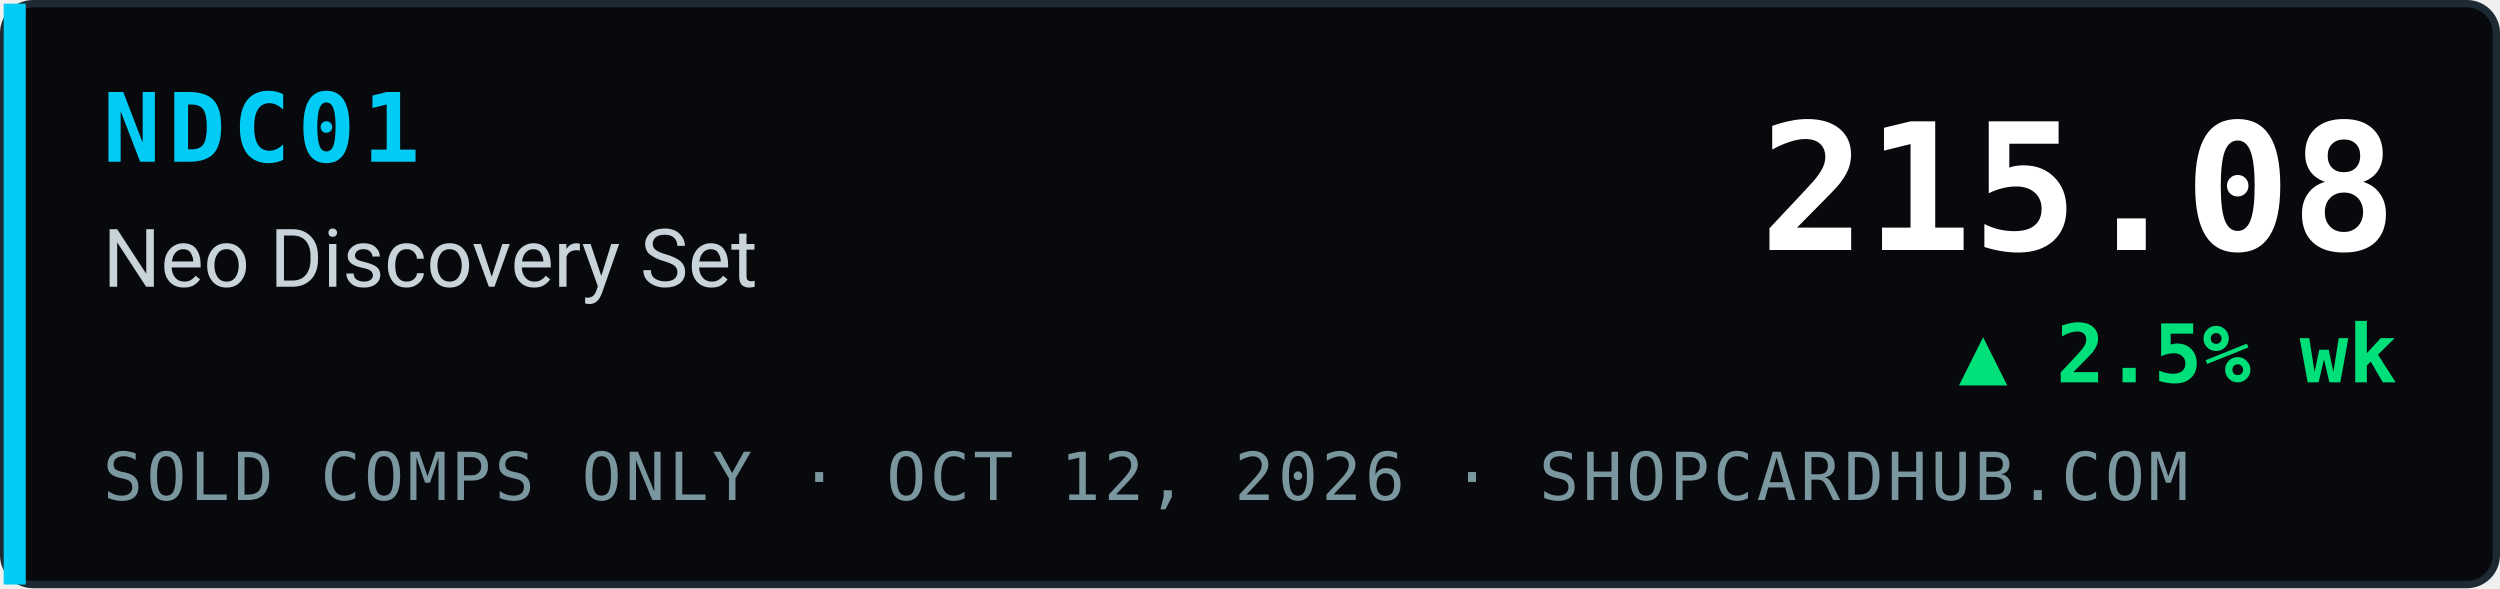
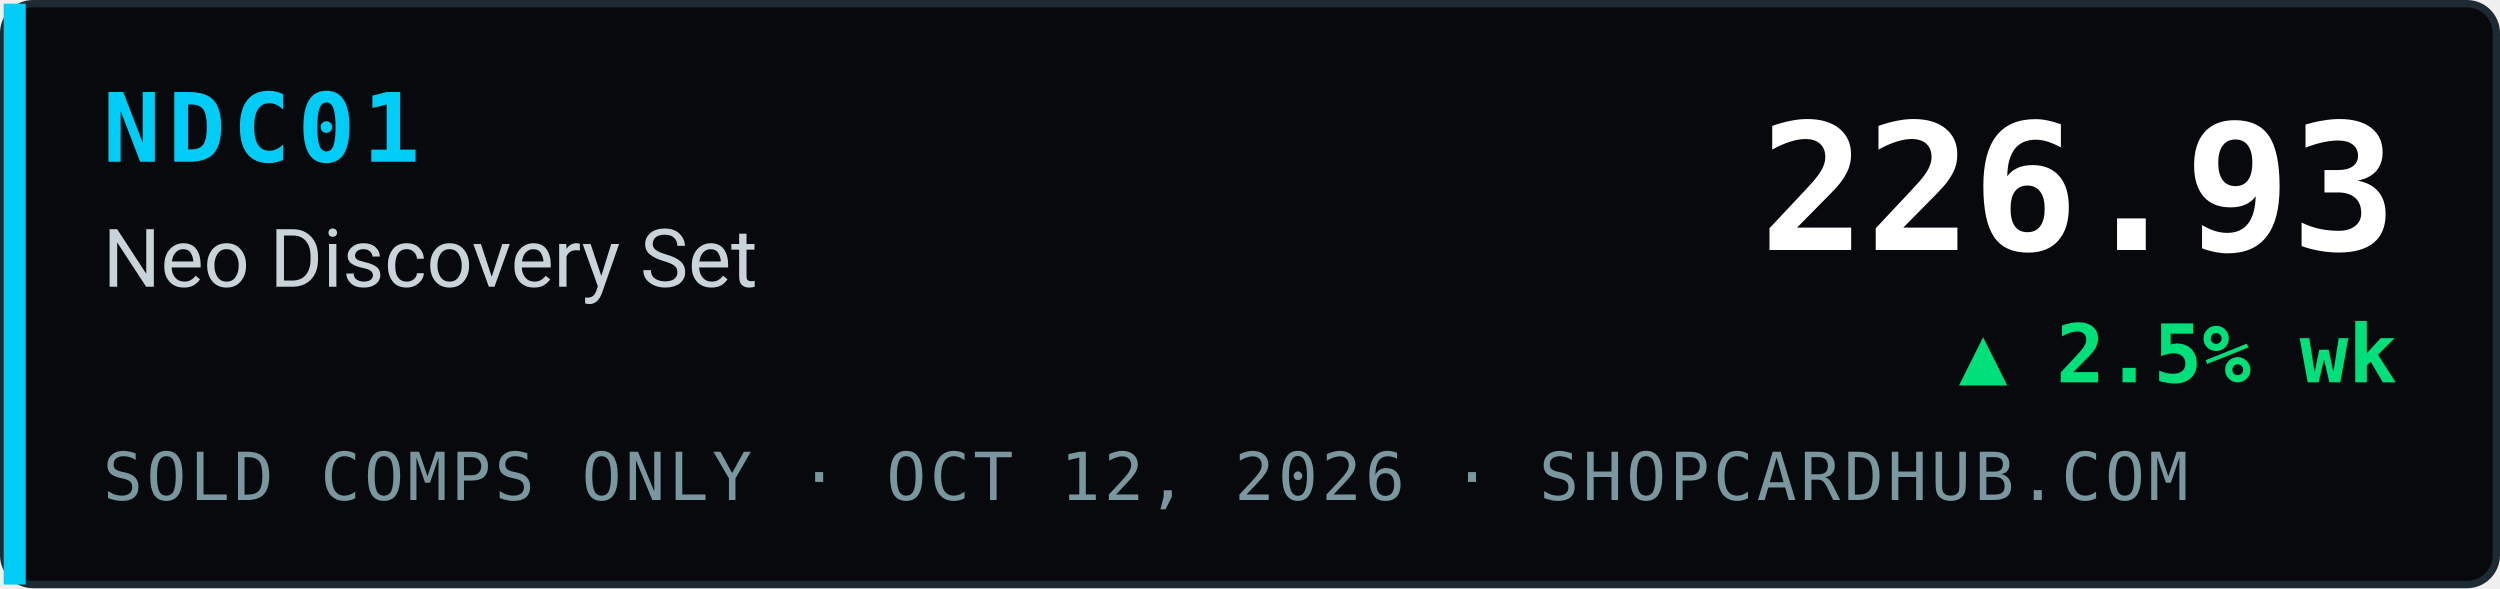
- <svg xmlns="http://www.w3.org/2000/svg" width="340" height="80" viewBox="0 0 340 80" role="img" aria-label="NDC01 Neo Discovery Set index 215.08, ▲ 2.5% wk, sold comps only, ShopCardHub">
+ <svg xmlns="http://www.w3.org/2000/svg" width="340" height="80" viewBox="0 0 340 80" role="img" aria-label="NDC01 Neo Discovery Set index 226.93, ▲ 2.5% wk, sold comps only, ShopCardHub">
  <rect x="0.5" y="0.5" width="339" height="79" rx="4" fill="#07090c" stroke="#1e2a33" />
  <rect x="0.5" y="0.5" width="3" height="79" fill="#00ccf5" />
  <text x="14" y="22" font-family="ui-monospace,SFMono-Regular,Menlo,Consolas,monospace" font-size="13" font-weight="700" fill="#00ccf5" letter-spacing="1">NDC01</text>
  <text x="14" y="39" font-family="system-ui,-apple-system,Segoe UI,Roboto,Helvetica,Arial,sans-serif" font-size="11" fill="#c9d4da">Neo Discovery Set</text>
  <text x="14" y="68" font-family="ui-monospace,SFMono-Regular,Menlo,Consolas,monospace" font-size="9" fill="#7a969e" letter-spacing="0.5">SOLD COMPS ONLY · OCT 12, 2026 · SHOPCARDHUB.COM</text>
-   <text x="326" y="34" text-anchor="end" font-family="ui-monospace,SFMono-Regular,Menlo,Consolas,monospace" font-size="24" font-weight="700" fill="#ffffff">215.08</text>
+   <text x="326" y="34" text-anchor="end" font-family="ui-monospace,SFMono-Regular,Menlo,Consolas,monospace" font-size="24" font-weight="700" fill="#ffffff">226.93</text>
  <text x="326" y="52" text-anchor="end" font-family="ui-monospace,SFMono-Regular,Menlo,Consolas,monospace" font-size="11" font-weight="700" fill="#00e07a">▲ 2.5% wk</text>
</svg>
